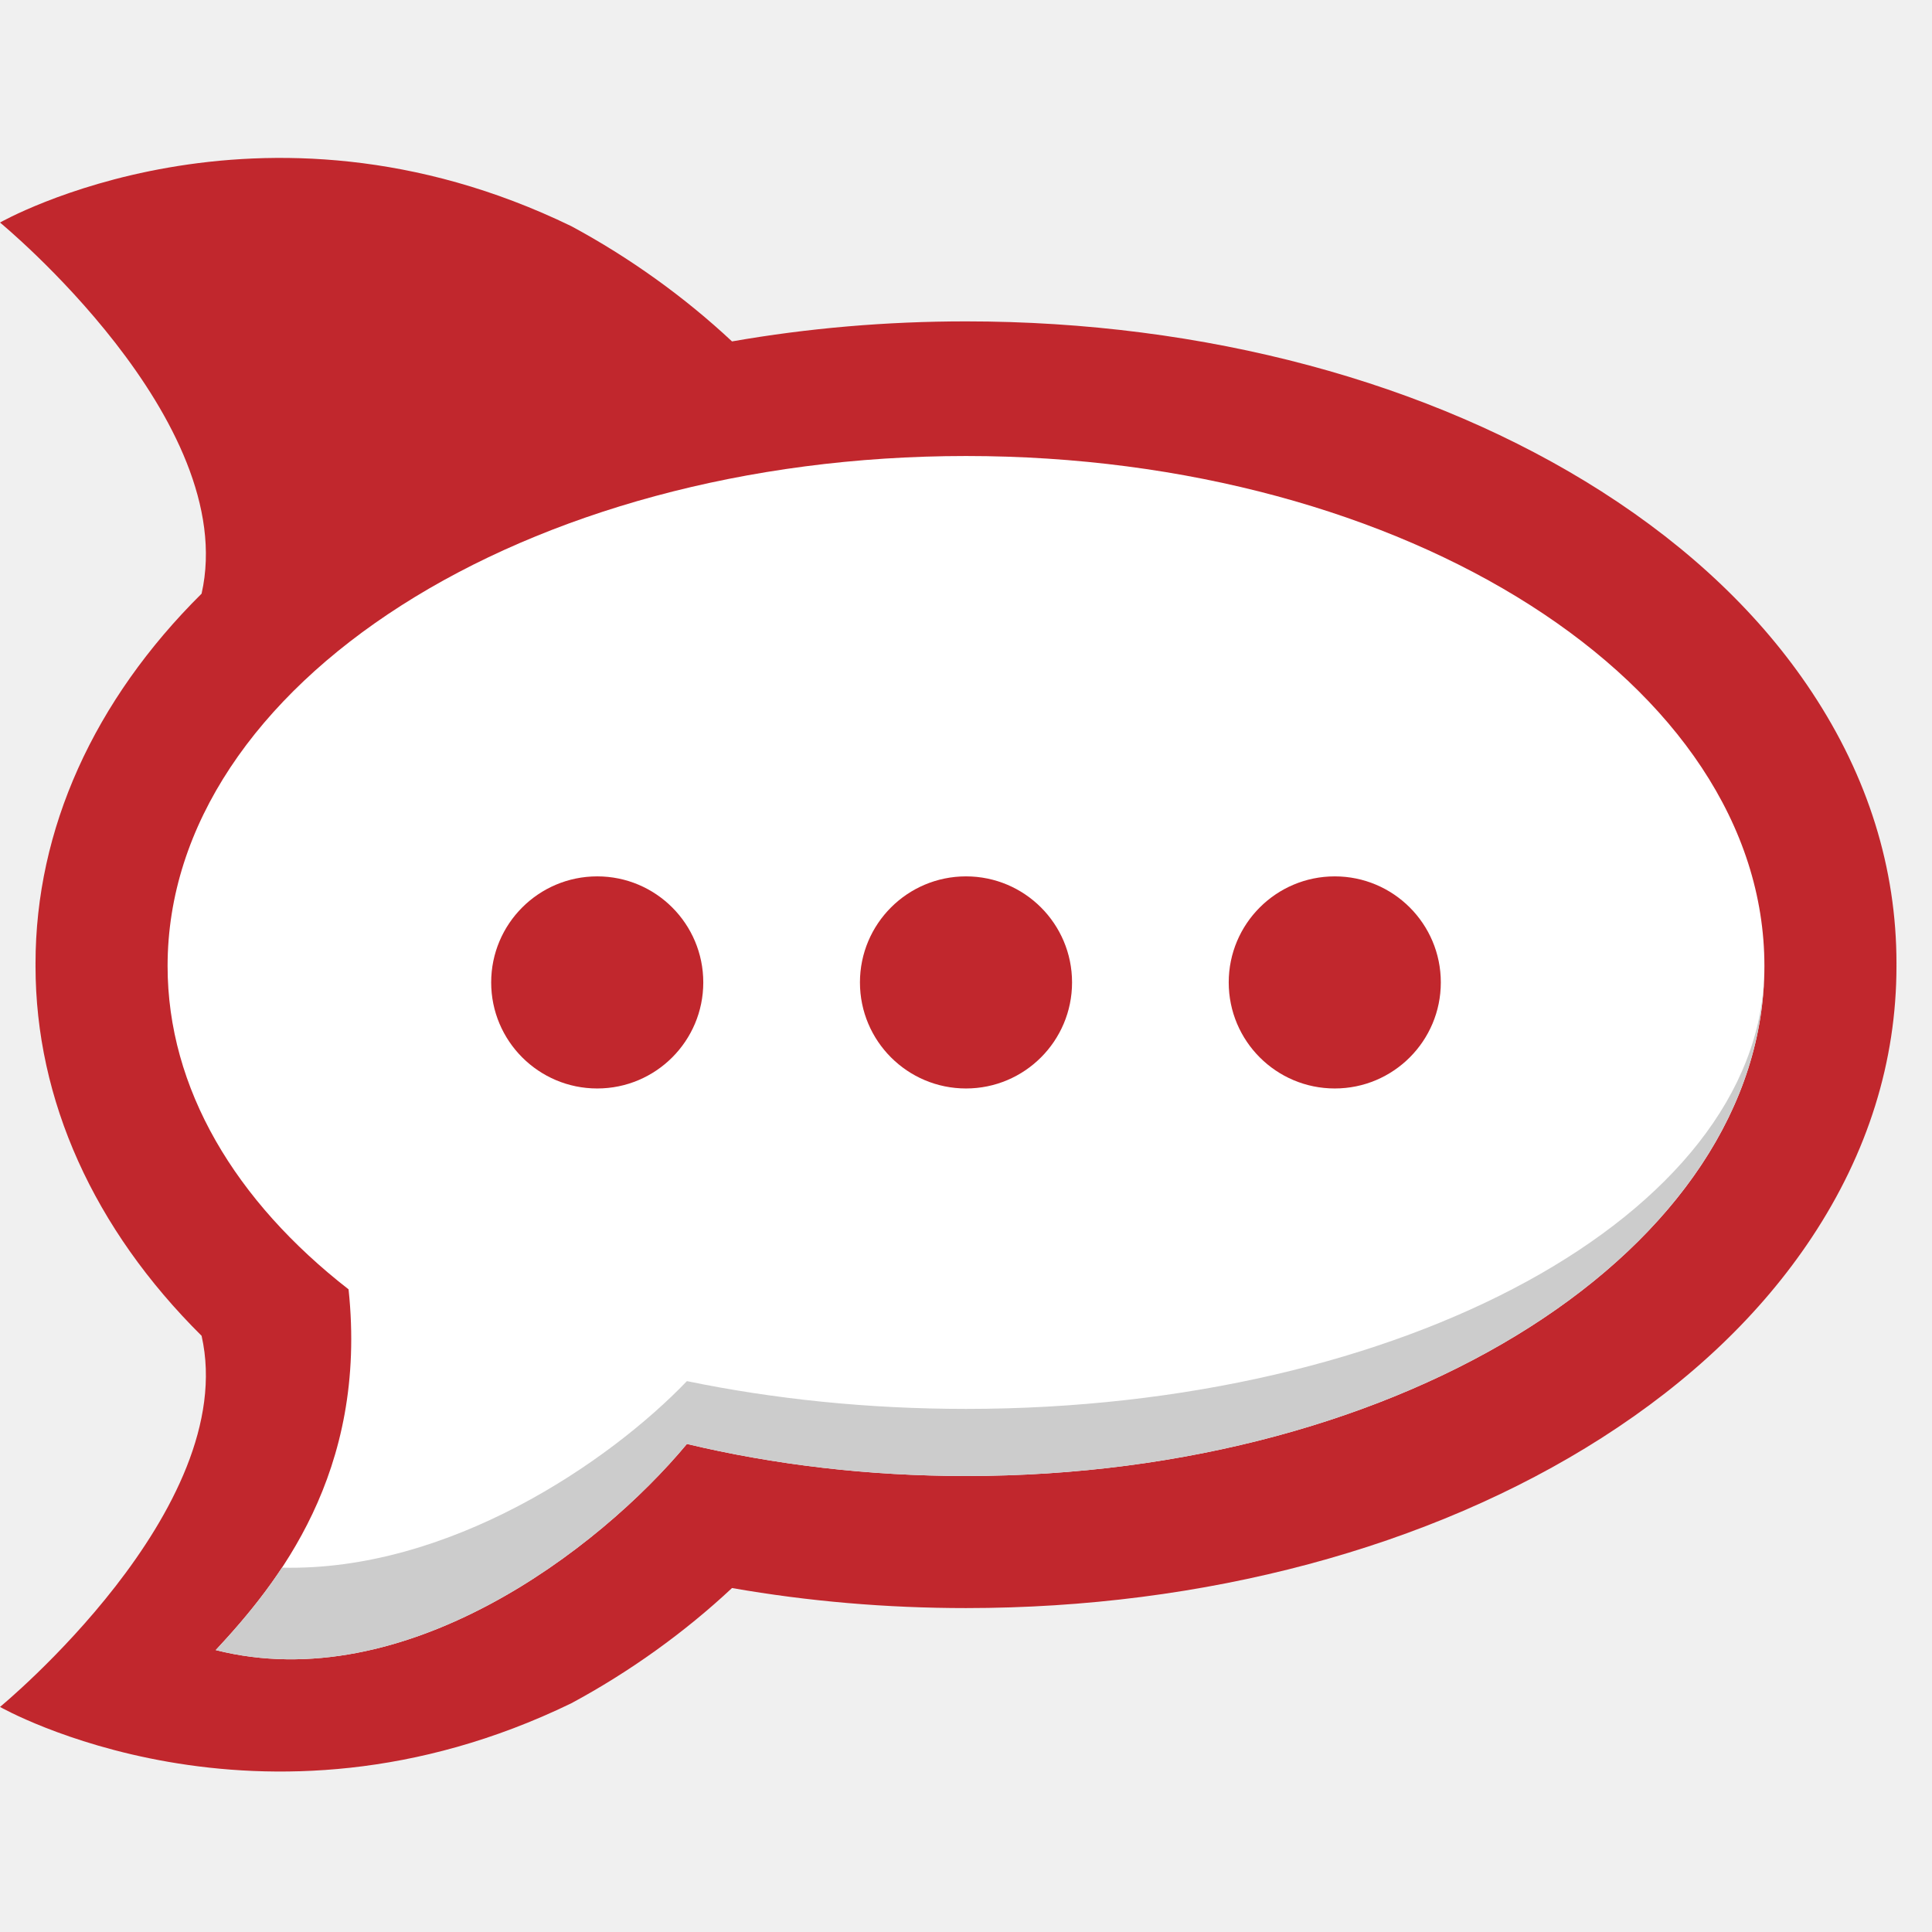
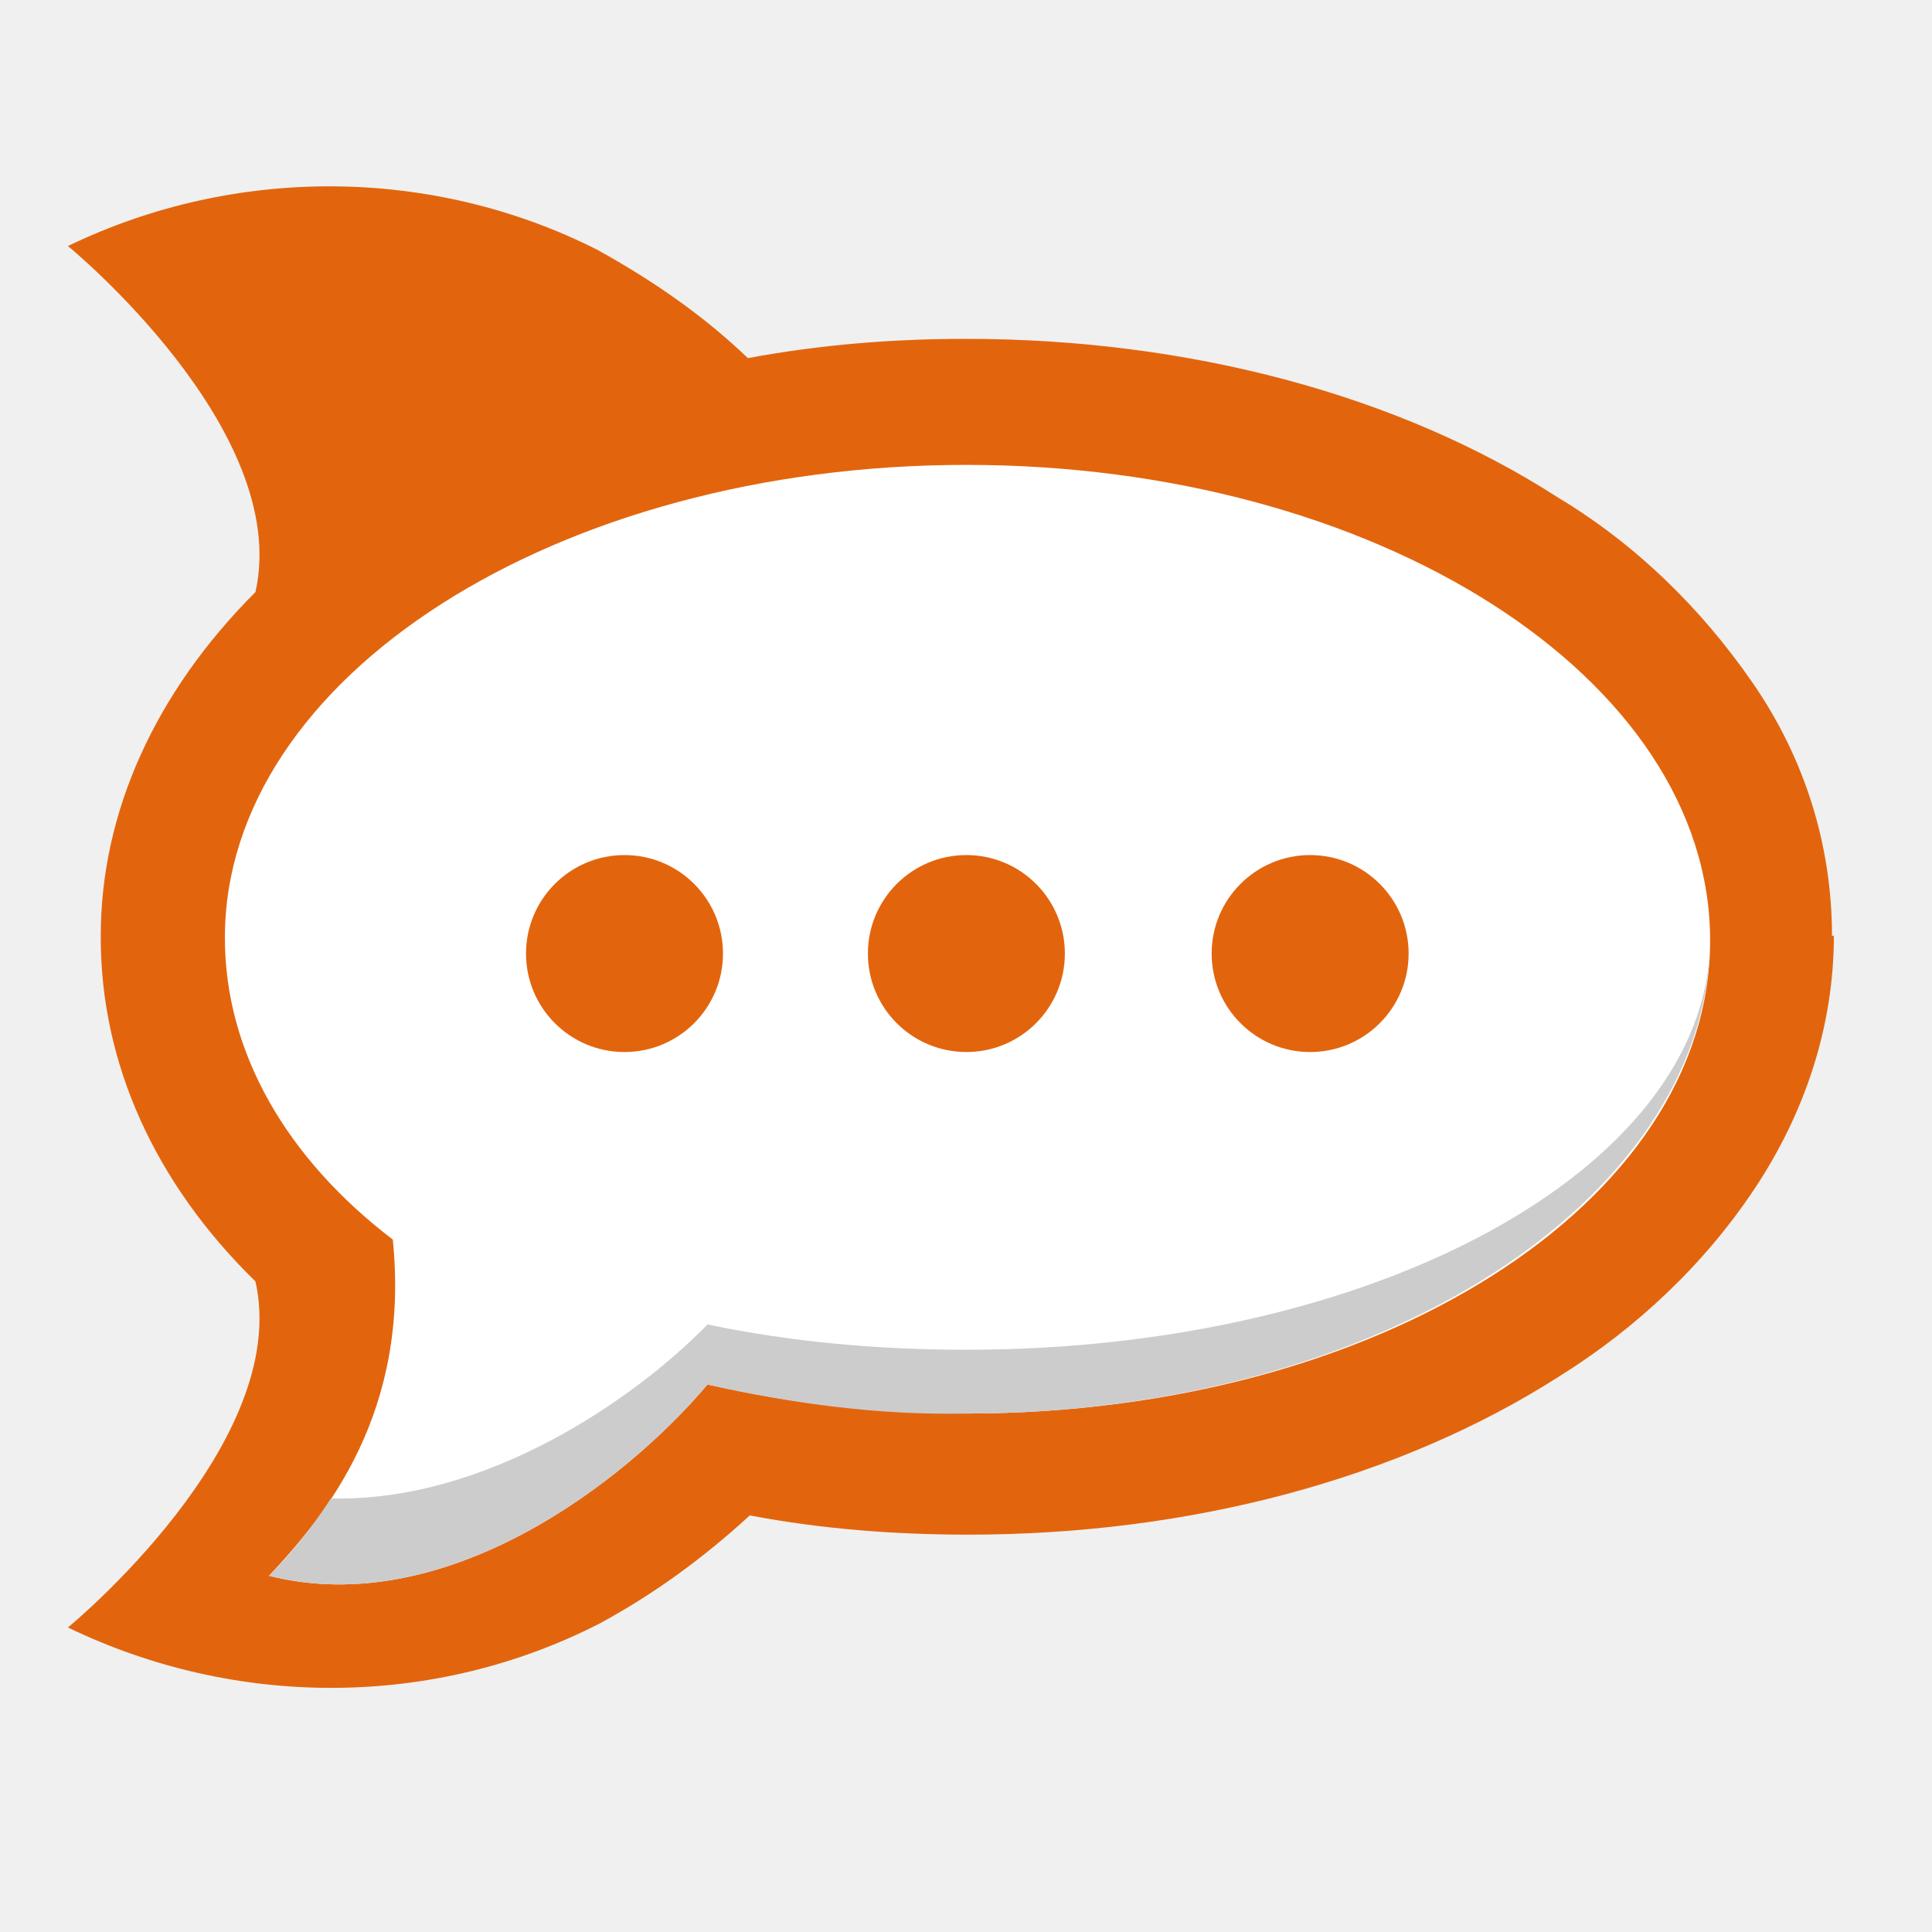
- <svg xmlns="http://www.w3.org/2000/svg" version="1.1" id="Layer_5" x="0px" y="0px" width="512px" height="512px" viewBox="0 0 512 512" enable-background="new 0 0 512 512" xml:space="preserve">
-   <path fill="#C1272D" d="M502.586,255.322c0-25.236-7.55-49.436-22.445-71.932c-13.373-20.195-32.109-38.072-55.687-53.132  C378.937,101.182,319.108,85.168,256,85.168c-21.079,0-41.855,1.781-62.009,5.31c-12.504-11.702-27.139-22.232-42.627-30.56  C68.618,19.818,0,58.975,0,58.975s63.798,52.409,53.424,98.35c-28.542,28.313-44.01,62.453-44.01,97.998  c0,0.113,0.006,0.226,0.006,0.34c0,0.113-0.006,0.226-0.006,0.339c0,35.545,15.469,69.685,44.01,97.999  C63.798,399.94,0,452.35,0,452.35s68.618,39.156,151.363-0.943c15.488-8.327,30.124-18.857,42.627-30.56  c20.154,3.528,40.931,5.31,62.009,5.31c63.108,0,122.937-16.014,168.454-45.091c23.577-15.06,42.313-32.937,55.687-53.132  c14.896-22.496,22.445-46.695,22.445-71.932c0-0.113-0.006-0.226-0.006-0.339C502.58,255.548,502.586,255.436,502.586,255.322z" />
-   <path fill="#FFFFFF" d="M256,120.847c116.854,0,211.586,60.509,211.586,135.154c0,74.641-94.731,135.155-211.586,135.155  c-26.019,0-50.937-3.009-73.959-8.495c-23.396,28.147-74.868,67.28-124.869,54.629c16.265-17.47,40.361-46.988,35.201-95.603  c-29.968-23.322-47.959-53.163-47.959-85.686C44.414,181.356,139.145,120.847,256,120.847" />
-   <g>
-     <g>
-       <circle fill="#C1272D" cx="256" cy="260.352" r="28.105" />
-     </g>
-     <g>
-       <circle fill="#C1272D" cx="353.728" cy="260.352" r="28.104" />
-     </g>
-     <g>
-       <circle fill="#C1272D" cx="158.272" cy="260.352" r="28.105" />
-     </g>
-   </g>
-   <g>
-     <path fill="#CCCCCC" d="M256,373.373c-26.019,0-50.937-2.607-73.959-7.362c-20.659,21.54-63.209,50.496-107.307,49.43   c-5.806,8.805-12.121,16.006-17.562,21.85c50,12.651,101.473-26.481,124.869-54.629c23.023,5.486,47.941,8.495,73.959,8.495   c115.917,0,210.048-59.55,211.551-133.364C466.048,321.765,371.917,373.373,256,373.373z" />
-   </g>
+ <svg xmlns="http://www.w3.org/2000/svg" version="1.1" id="Layer_5" x="0px" y="0px" viewBox="0 0 512 512" style="enable-background:new 0 0 512 512;" xml:space="preserve">
+   <style type="text/css">
+ 	.st0{fill:#E2650E;}
+ 	.st1{fill:#FFFFFF;}
+ 	.st2{fill:#CCCCCC;}
+ </style>
+   <path class="st0" d="M485.5,248.1c0-24.1-7.2-47.1-21-67.1c-13.8-20-31.2-36.9-51.7-49.2c-42-27.1-97.8-42-156.7-42  c-19.5,0-38.4,1.5-57.9,5.1c-11.8-11.3-25.1-20.5-39.9-28.7c-43.5-22-95.8-22.5-140.3-1c0,0,59.4,48.6,49.7,91.7  c-26.6,26.6-41,58.4-41,91.1v0.5c0,33.3,14.3,65,41,91.1c9.7,43-49.7,91.7-49.7,91.7c44.5,21.5,96.8,21.5,140.8-1  c14.3-7.7,27.6-17.4,39.9-28.7c18.9,3.6,38.4,5.1,57.9,5.1c58.9,0,114.2-14.8,156.7-42c20.5-12.8,38.4-29.7,51.7-49.7  c13.3-20,21-43,21-67.1L485.5,248.1L485.5,248.1z" />
+   <path class="st1" d="M256.1,123.2c108.6,0,197.1,56.3,197.1,126s-88.1,125.4-197.1,125.4c-23,0-46.1-2.6-68.6-7.7  c-22,26.1-69.6,62.5-116.2,50.7c15.4-16.4,37.4-43.5,32.8-89.1c-28.2-21.5-44.5-49.7-44.5-79.9C59.5,179.5,147.5,123.2,256.1,123.2" />
+   <circle class="st0" cx="256.1" cy="252.7" r="26.1" />
+   <circle class="st0" cx="347.2" cy="252.7" r="26.1" />
+   <circle class="st0" cx="165.5" cy="252.7" r="26.1" />
+   <path class="st2" d="M256.1,357.7c-23,0-46.1-2-68.6-6.7c-19.5,20-58.9,47.1-99.8,46.1c-4.6,7.2-10.2,14.3-16.4,20.5  c46.6,11.8,94.2-24.6,116.2-50.7c22.5,5.1,45.6,8.2,68.6,7.7c108,0,195.6-55.8,197.1-124.4C451.7,310.1,364.1,357.7,256.1,357.7z" />
</svg>
